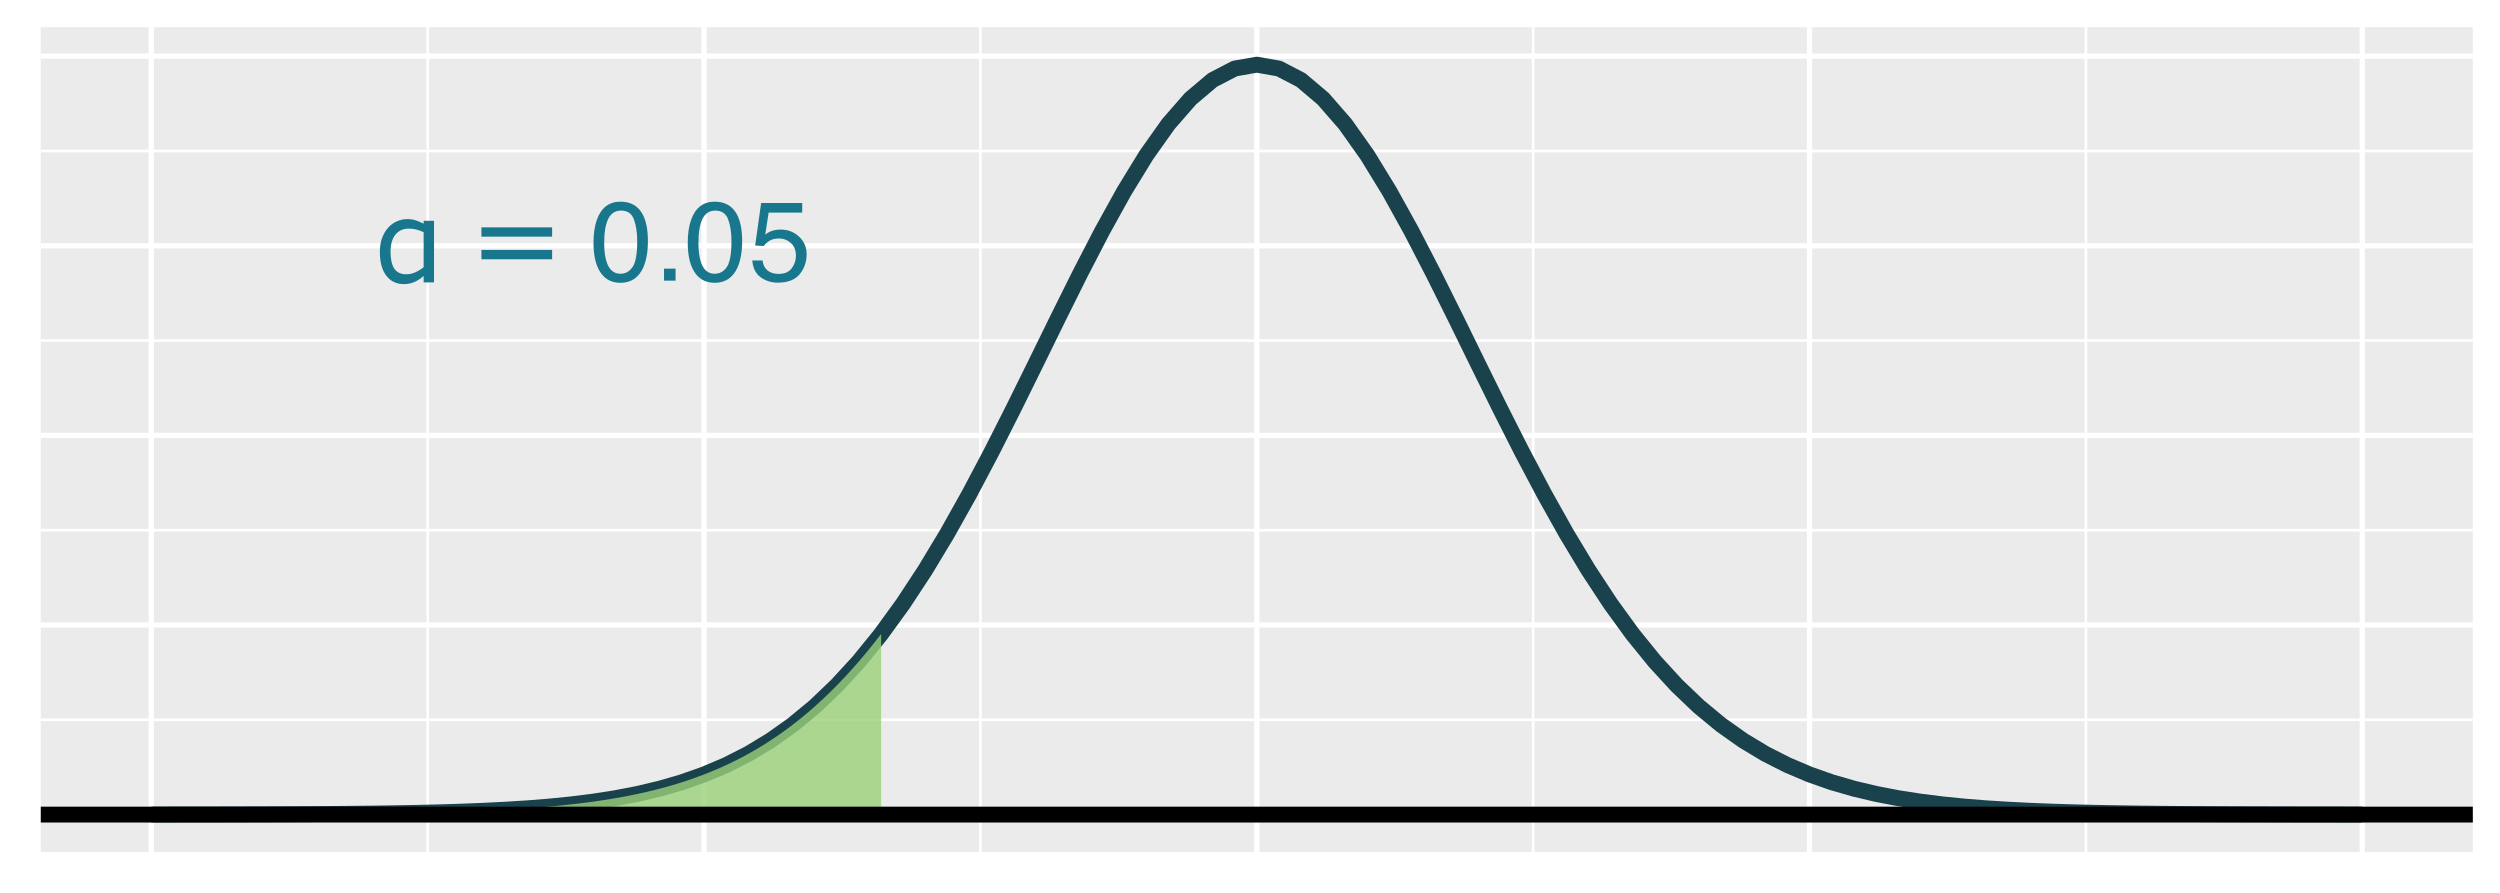
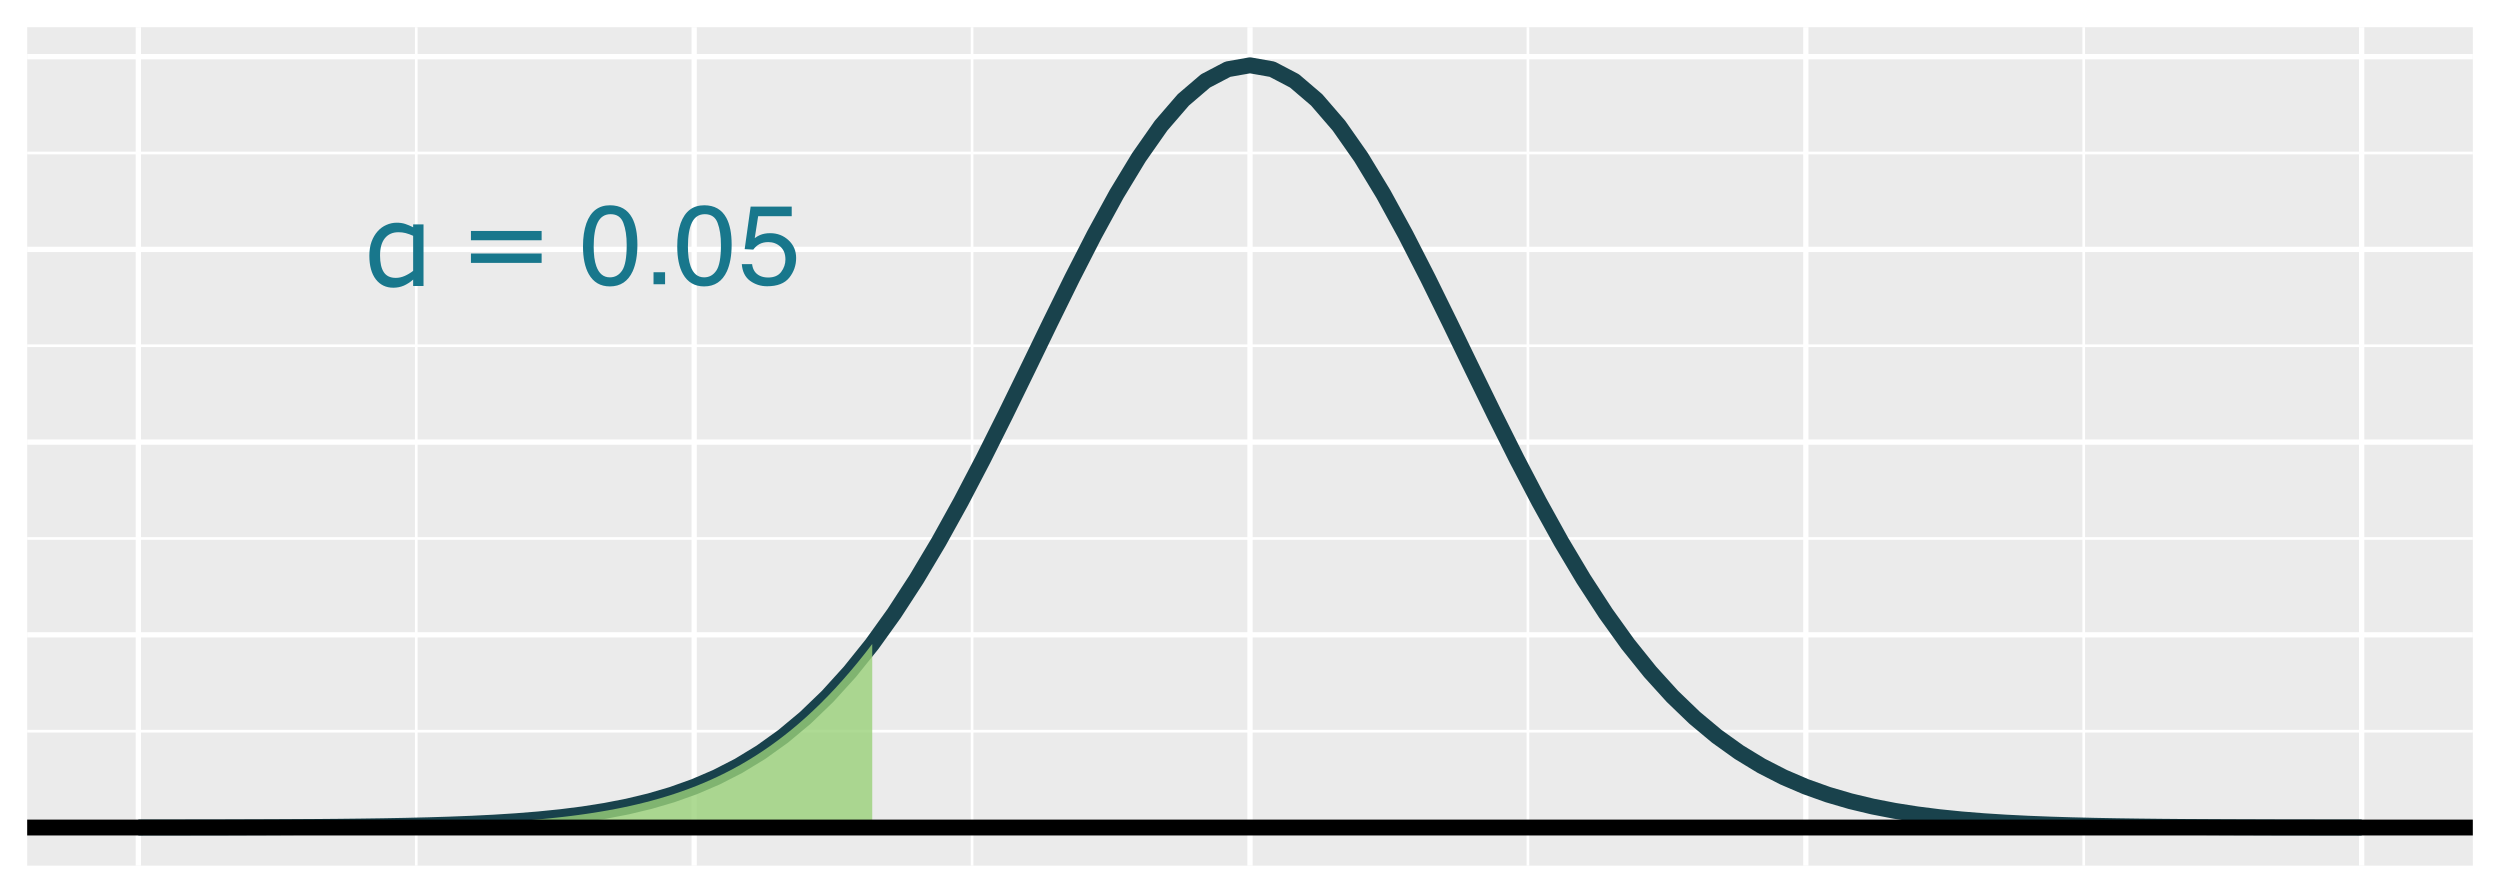
<svg xmlns="http://www.w3.org/2000/svg" xmlns:xlink="http://www.w3.org/1999/xlink" width="504" height="180" viewBox="0 0 504 180">
  <defs>
    <g>
      <g id="glyph-0-0">
        <path d="M 2.844 0 L 2.844 -17.078 L 19.922 -17.078 L 19.922 0 Z M 4.266 -1.422 L 18.5 -1.422 L 18.5 -15.656 L 4.266 -15.656 Z M 4.266 -1.422 " />
      </g>
      <g id="glyph-0-1">
        <path d="M 12.125 0 L 10.031 0 L 10.031 -1.297 C 9.438 -0.773 8.812 -0.367 8.156 -0.078 C 7.508 0.203 6.801 0.344 6.031 0.344 C 4.551 0.344 3.375 -0.223 2.5 -1.359 C 1.633 -2.504 1.203 -4.086 1.203 -6.109 C 1.203 -7.16 1.348 -8.098 1.641 -8.922 C 1.941 -9.742 2.352 -10.445 2.875 -11.031 C 3.375 -11.594 3.957 -12.02 4.625 -12.312 C 5.301 -12.613 6 -12.766 6.719 -12.766 C 7.363 -12.766 7.938 -12.68 8.438 -12.516 C 8.945 -12.348 9.477 -12.125 10.031 -11.844 L 10.031 -12.422 L 12.125 -12.422 Z M 10.031 -3.062 L 10.031 -10.125 C 9.469 -10.375 8.961 -10.555 8.516 -10.672 C 8.078 -10.785 7.594 -10.844 7.062 -10.844 C 5.895 -10.844 4.984 -10.438 4.328 -9.625 C 3.68 -8.812 3.359 -7.656 3.359 -6.156 C 3.359 -4.688 3.609 -3.566 4.109 -2.797 C 4.617 -2.023 5.426 -1.641 6.531 -1.641 C 7.125 -1.641 7.723 -1.77 8.328 -2.031 C 8.941 -2.301 9.508 -2.645 10.031 -3.062 Z M 10.031 -3.062 " />
      </g>
      <g id="glyph-1-0">
        <path d="M 1.141 4.031 L 1.141 -16.047 L 12.516 -16.047 L 12.516 4.031 Z M 2.406 2.75 L 11.25 2.75 L 11.25 -14.766 L 2.406 -14.766 Z M 2.406 2.75 " />
      </g>
      <g id="glyph-1-1">
        <path d="M 2.406 -10.344 L 16.656 -10.344 L 16.656 -8.469 L 2.406 -8.469 Z M 2.406 -5.797 L 16.656 -5.797 L 16.656 -3.906 L 2.406 -3.906 Z M 2.406 -5.797 " />
      </g>
      <g id="glyph-2-0">
        <path d="M 0.734 0 L 0.734 -16.328 L 13.688 -16.328 L 13.688 0 Z M 11.656 -2.047 L 11.656 -14.281 L 2.781 -14.281 L 2.781 -2.047 Z M 11.656 -2.047 " />
      </g>
      <g id="glyph-2-1">
        <path d="M 6.156 -15.922 C 8.219 -15.922 9.707 -15.07 10.625 -13.375 C 11.332 -12.062 11.688 -10.266 11.688 -7.984 C 11.688 -5.816 11.367 -4.023 10.734 -2.609 C 9.797 -0.578 8.266 0.438 6.141 0.438 C 4.234 0.438 2.812 -0.395 1.875 -2.062 C 1.102 -3.445 0.719 -5.305 0.719 -7.641 C 0.719 -9.441 0.945 -10.992 1.406 -12.297 C 2.281 -14.711 3.863 -15.922 6.156 -15.922 Z M 6.141 -1.391 C 7.172 -1.391 7.992 -1.848 8.609 -2.766 C 9.223 -3.68 9.531 -5.395 9.531 -7.906 C 9.531 -9.707 9.305 -11.191 8.859 -12.359 C 8.422 -13.535 7.562 -14.125 6.281 -14.125 C 5.102 -14.125 4.238 -13.566 3.688 -12.453 C 3.145 -11.348 2.875 -9.719 2.875 -7.562 C 2.875 -5.938 3.051 -4.629 3.406 -3.641 C 3.938 -2.141 4.848 -1.391 6.141 -1.391 Z M 6.141 -1.391 " />
      </g>
      <g id="glyph-2-2">
        <path d="M 1.938 -2.422 L 4.266 -2.422 L 4.266 0 L 1.938 0 Z M 1.938 -2.422 " />
      </g>
      <g id="glyph-2-3">
        <path d="M 2.812 -4.062 C 2.945 -2.914 3.477 -2.125 4.406 -1.688 C 4.875 -1.469 5.422 -1.359 6.047 -1.359 C 7.234 -1.359 8.109 -1.734 8.672 -2.484 C 9.242 -3.242 9.531 -4.082 9.531 -5 C 9.531 -6.113 9.191 -6.973 8.516 -7.578 C 7.836 -8.191 7.023 -8.5 6.078 -8.5 C 5.391 -8.5 4.797 -8.363 4.297 -8.094 C 3.805 -7.82 3.391 -7.453 3.047 -6.984 L 1.312 -7.078 L 2.516 -15.656 L 10.797 -15.656 L 10.797 -13.719 L 4.031 -13.719 L 3.344 -9.297 C 3.719 -9.578 4.07 -9.785 4.406 -9.922 C 5 -10.172 5.68 -10.297 6.453 -10.297 C 7.91 -10.297 9.145 -9.82 10.156 -8.875 C 11.176 -7.938 11.688 -6.742 11.688 -5.297 C 11.688 -3.797 11.223 -2.469 10.297 -1.312 C 9.367 -0.164 7.883 0.406 5.844 0.406 C 4.551 0.406 3.406 0.039 2.406 -0.688 C 1.406 -1.426 0.848 -2.551 0.734 -4.062 Z M 2.812 -4.062 " />
      </g>
    </g>
    <clipPath id="clip-0">
-       <path clip-rule="nonzero" d="M 8.219 5.48 L 498.52 5.48 L 498.52 171.781 L 8.219 171.781 Z M 8.219 5.48 " />
+       <path clip-rule="nonzero" d="M 5.48 5.48 L 498.523 5.48 L 498.523 174.523 L 5.48 174.523 Z M 5.48 5.48 " />
    </clipPath>
    <clipPath id="clip-1">
-       <path clip-rule="nonzero" d="M 8.219 144 L 498.52 144 L 498.52 146 L 8.219 146 Z M 8.219 144 " />
+       <path clip-rule="nonzero" d="M 5.48 147 L 498.523 147 L 498.523 148 L 5.48 148 Z M 5.48 147 " />
    </clipPath>
    <clipPath id="clip-2">
-       <path clip-rule="nonzero" d="M 8.219 106 L 498.52 106 L 498.52 108 L 8.219 108 Z M 8.219 106 " />
+       <path clip-rule="nonzero" d="M 5.48 108 L 498.523 108 L 498.523 109 L 5.48 109 Z M 5.48 108 " />
    </clipPath>
    <clipPath id="clip-3">
-       <path clip-rule="nonzero" d="M 8.219 68 L 498.52 68 L 498.52 69 L 8.219 69 Z M 8.219 68 " />
+       <path clip-rule="nonzero" d="M 5.48 69 L 498.523 69 L 498.523 70 L 5.48 70 Z M 5.48 69 " />
    </clipPath>
    <clipPath id="clip-4">
-       <path clip-rule="nonzero" d="M 8.219 30 L 498.52 30 L 498.52 31 L 8.219 31 Z M 8.219 30 " />
+       <path clip-rule="nonzero" d="M 5.48 30 L 498.523 30 L 498.523 32 L 5.48 32 Z M 5.48 30 " />
    </clipPath>
    <clipPath id="clip-5">
-       <path clip-rule="nonzero" d="M 85 5.48 L 87 5.48 L 87 171.781 L 85 171.781 Z M 85 5.48 " />
+       <path clip-rule="nonzero" d="M 83 5.48 L 85 5.48 L 85 174.523 L 83 174.523 Z M 83 5.48 " />
    </clipPath>
    <clipPath id="clip-6">
-       <path clip-rule="nonzero" d="M 197 5.48 L 198 5.48 L 198 171.781 L 197 171.781 Z M 197 5.48 " />
+       <path clip-rule="nonzero" d="M 195 5.48 L 197 5.48 L 197 174.523 L 195 174.523 Z M 195 5.48 " />
    </clipPath>
    <clipPath id="clip-7">
-       <path clip-rule="nonzero" d="M 308 5.48 L 310 5.48 L 310 171.781 L 308 171.781 Z M 308 5.48 " />
+       <path clip-rule="nonzero" d="M 307 5.48 L 309 5.48 L 309 174.523 L 307 174.523 Z M 307 5.48 " />
    </clipPath>
    <clipPath id="clip-8">
-       <path clip-rule="nonzero" d="M 420 5.48 L 421 5.48 L 421 171.781 L 420 171.781 Z M 420 5.48 " />
+       <path clip-rule="nonzero" d="M 419 5.48 L 421 5.48 L 421 174.523 L 419 174.523 Z M 419 5.48 " />
    </clipPath>
    <clipPath id="clip-9">
-       <path clip-rule="nonzero" d="M 8.219 163 L 498.52 163 L 498.52 165 L 8.219 165 Z M 8.219 163 " />
+       <path clip-rule="nonzero" d="M 5.48 166 L 498.523 166 L 498.523 168 L 5.48 168 Z M 5.48 166 " />
    </clipPath>
    <clipPath id="clip-10">
-       <path clip-rule="nonzero" d="M 8.219 125 L 498.52 125 L 498.52 127 L 8.219 127 Z M 8.219 125 " />
+       <path clip-rule="nonzero" d="M 5.48 127 L 498.523 127 L 498.523 129 L 5.48 129 Z M 5.48 127 " />
    </clipPath>
    <clipPath id="clip-11">
-       <path clip-rule="nonzero" d="M 8.219 87 L 498.52 87 L 498.52 89 L 8.219 89 Z M 8.219 87 " />
+       <path clip-rule="nonzero" d="M 5.48 88 L 498.523 88 L 498.523 90 L 5.48 90 Z M 5.48 88 " />
    </clipPath>
    <clipPath id="clip-12">
-       <path clip-rule="nonzero" d="M 8.219 49 L 498.52 49 L 498.52 51 L 8.219 51 Z M 8.219 49 " />
+       <path clip-rule="nonzero" d="M 5.48 49 L 498.523 49 L 498.523 51 L 5.48 51 Z M 5.48 49 " />
    </clipPath>
    <clipPath id="clip-13">
-       <path clip-rule="nonzero" d="M 8.219 10 L 498.52 10 L 498.52 12 L 8.219 12 Z M 8.219 10 " />
+       <path clip-rule="nonzero" d="M 5.48 10 L 498.523 10 L 498.523 12 L 5.48 12 Z M 5.48 10 " />
    </clipPath>
    <clipPath id="clip-14">
-       <path clip-rule="nonzero" d="M 29 5.48 L 32 5.48 L 32 171.781 L 29 171.781 Z M 29 5.48 " />
+       <path clip-rule="nonzero" d="M 27 5.48 L 29 5.48 L 29 174.523 L 27 174.523 Z M 27 5.48 " />
    </clipPath>
    <clipPath id="clip-15">
-       <path clip-rule="nonzero" d="M 141 5.48 L 143 5.48 L 143 171.781 L 141 171.781 Z M 141 5.48 " />
+       <path clip-rule="nonzero" d="M 139 5.48 L 141 5.48 L 141 174.523 L 139 174.523 Z M 139 5.48 " />
    </clipPath>
    <clipPath id="clip-16">
-       <path clip-rule="nonzero" d="M 252 5.48 L 254 5.48 L 254 171.781 L 252 171.781 Z M 252 5.48 " />
+       <path clip-rule="nonzero" d="M 251 5.48 L 253 5.48 L 253 174.523 L 251 174.523 Z M 251 5.48 " />
    </clipPath>
    <clipPath id="clip-17">
-       <path clip-rule="nonzero" d="M 364 5.48 L 366 5.48 L 366 171.781 L 364 171.781 Z M 364 5.48 " />
+       <path clip-rule="nonzero" d="M 363 5.48 L 365 5.48 L 365 174.523 L 363 174.523 Z M 363 5.48 " />
    </clipPath>
    <clipPath id="clip-18">
-       <path clip-rule="nonzero" d="M 475 5.48 L 477 5.48 L 477 171.781 L 475 171.781 Z M 475 5.48 " />
+       <path clip-rule="nonzero" d="M 475 5.48 L 477 5.48 L 477 174.523 L 475 174.523 Z M 475 5.48 " />
    </clipPath>
    <clipPath id="clip-19">
-       <path clip-rule="nonzero" d="M 8.219 162 L 498.52 162 L 498.52 166 L 8.219 166 Z M 8.219 162 " />
+       <path clip-rule="nonzero" d="M 5.48 165 L 498.523 165 L 498.523 169 L 5.48 169 Z M 5.48 165 " />
    </clipPath>
  </defs>
  <rect x="-50.4" y="-18" width="604.8" height="216" fill="rgb(100%, 100%, 100%)" fill-opacity="1" />
  <rect x="-50.4" y="-18" width="604.8" height="216" fill="rgb(100%, 100%, 100%)" fill-opacity="1" />
  <path fill="none" stroke-width="1.067" stroke-linecap="round" stroke-linejoin="round" stroke="rgb(100%, 100%, 100%)" stroke-opacity="1" stroke-miterlimit="10" d="M 0 180 L 504 180 L 504 0 L 0 0 Z M 0 180 " />
  <g clip-path="url(#clip-0)">
-     <path fill-rule="nonzero" fill="rgb(92.157%, 92.157%, 92.157%)" fill-opacity="1" d="M 8.219 171.781 L 498.52 171.781 L 498.52 5.48 L 8.219 5.48 Z M 8.219 171.781 " />
+     <path fill-rule="nonzero" fill="rgb(92.157%, 92.157%, 92.157%)" fill-opacity="1" d="M 5.48 174.52 L 498.523 174.52 L 498.523 5.477 L 5.48 5.477 Z M 5.48 174.52 " />
  </g>
  <g clip-path="url(#clip-1)">
-     <path fill="none" stroke-width="0.533" stroke-linecap="butt" stroke-linejoin="round" stroke="rgb(100%, 100%, 100%)" stroke-opacity="1" stroke-miterlimit="10" d="M 8.219 145.109 L 498.52 145.109 " />
+     <path fill="none" stroke-width="0.533" stroke-linecap="butt" stroke-linejoin="round" stroke="rgb(100%, 100%, 100%)" stroke-opacity="1" stroke-miterlimit="10" d="M 5.48 147.41 L 498.52 147.41 " />
  </g>
  <g clip-path="url(#clip-2)">
-     <path fill="none" stroke-width="0.533" stroke-linecap="butt" stroke-linejoin="round" stroke="rgb(100%, 100%, 100%)" stroke-opacity="1" stroke-miterlimit="10" d="M 8.219 106.887 L 498.52 106.887 " />
+     <path fill="none" stroke-width="0.533" stroke-linecap="butt" stroke-linejoin="round" stroke="rgb(100%, 100%, 100%)" stroke-opacity="1" stroke-miterlimit="10" d="M 5.48 108.555 L 498.52 108.555 " />
  </g>
  <g clip-path="url(#clip-3)">
-     <path fill="none" stroke-width="0.533" stroke-linecap="butt" stroke-linejoin="round" stroke="rgb(100%, 100%, 100%)" stroke-opacity="1" stroke-miterlimit="10" d="M 8.219 68.66 L 498.52 68.66 " />
+     <path fill="none" stroke-width="0.533" stroke-linecap="butt" stroke-linejoin="round" stroke="rgb(100%, 100%, 100%)" stroke-opacity="1" stroke-miterlimit="10" d="M 5.48 69.703 L 498.52 69.703 " />
  </g>
  <g clip-path="url(#clip-4)">
-     <path fill="none" stroke-width="0.533" stroke-linecap="butt" stroke-linejoin="round" stroke="rgb(100%, 100%, 100%)" stroke-opacity="1" stroke-miterlimit="10" d="M 8.219 30.438 L 498.52 30.438 " />
+     <path fill="none" stroke-width="0.533" stroke-linecap="butt" stroke-linejoin="round" stroke="rgb(100%, 100%, 100%)" stroke-opacity="1" stroke-miterlimit="10" d="M 5.48 30.848 L 498.52 30.848 " />
  </g>
  <g clip-path="url(#clip-5)">
-     <path fill="none" stroke-width="0.533" stroke-linecap="butt" stroke-linejoin="round" stroke="rgb(100%, 100%, 100%)" stroke-opacity="1" stroke-miterlimit="10" d="M 86.223 171.781 L 86.223 5.48 " />
+     <path fill="none" stroke-width="0.533" stroke-linecap="butt" stroke-linejoin="round" stroke="rgb(100%, 100%, 100%)" stroke-opacity="1" stroke-miterlimit="10" d="M 83.918 174.52 L 83.918 5.48 " />
  </g>
  <g clip-path="url(#clip-6)">
-     <path fill="none" stroke-width="0.533" stroke-linecap="butt" stroke-linejoin="round" stroke="rgb(100%, 100%, 100%)" stroke-opacity="1" stroke-miterlimit="10" d="M 197.652 171.781 L 197.652 5.48 " />
+     <path fill="none" stroke-width="0.533" stroke-linecap="butt" stroke-linejoin="round" stroke="rgb(100%, 100%, 100%)" stroke-opacity="1" stroke-miterlimit="10" d="M 195.973 174.52 L 195.973 5.48 " />
  </g>
  <g clip-path="url(#clip-7)">
-     <path fill="none" stroke-width="0.533" stroke-linecap="butt" stroke-linejoin="round" stroke="rgb(100%, 100%, 100%)" stroke-opacity="1" stroke-miterlimit="10" d="M 309.086 171.781 L 309.086 5.48 " />
+     <path fill="none" stroke-width="0.533" stroke-linecap="butt" stroke-linejoin="round" stroke="rgb(100%, 100%, 100%)" stroke-opacity="1" stroke-miterlimit="10" d="M 308.027 174.52 L 308.027 5.48 " />
  </g>
  <g clip-path="url(#clip-8)">
-     <path fill="none" stroke-width="0.533" stroke-linecap="butt" stroke-linejoin="round" stroke="rgb(100%, 100%, 100%)" stroke-opacity="1" stroke-miterlimit="10" d="M 420.52 171.781 L 420.52 5.48 " />
+     <path fill="none" stroke-width="0.533" stroke-linecap="butt" stroke-linejoin="round" stroke="rgb(100%, 100%, 100%)" stroke-opacity="1" stroke-miterlimit="10" d="M 420.082 174.52 L 420.082 5.48 " />
  </g>
  <g clip-path="url(#clip-9)">
-     <path fill="none" stroke-width="1.067" stroke-linecap="butt" stroke-linejoin="round" stroke="rgb(100%, 100%, 100%)" stroke-opacity="1" stroke-miterlimit="10" d="M 8.219 164.223 L 498.52 164.223 " />
+     <path fill="none" stroke-width="1.067" stroke-linecap="butt" stroke-linejoin="round" stroke="rgb(100%, 100%, 100%)" stroke-opacity="1" stroke-miterlimit="10" d="M 5.48 166.836 L 498.52 166.836 " />
  </g>
  <g clip-path="url(#clip-10)">
-     <path fill="none" stroke-width="1.067" stroke-linecap="butt" stroke-linejoin="round" stroke="rgb(100%, 100%, 100%)" stroke-opacity="1" stroke-miterlimit="10" d="M 8.219 125.996 L 498.52 125.996 " />
+     <path fill="none" stroke-width="1.067" stroke-linecap="butt" stroke-linejoin="round" stroke="rgb(100%, 100%, 100%)" stroke-opacity="1" stroke-miterlimit="10" d="M 5.48 127.984 L 498.52 127.984 " />
  </g>
  <g clip-path="url(#clip-11)">
-     <path fill="none" stroke-width="1.067" stroke-linecap="butt" stroke-linejoin="round" stroke="rgb(100%, 100%, 100%)" stroke-opacity="1" stroke-miterlimit="10" d="M 8.219 87.773 L 498.52 87.773 " />
+     <path fill="none" stroke-width="1.067" stroke-linecap="butt" stroke-linejoin="round" stroke="rgb(100%, 100%, 100%)" stroke-opacity="1" stroke-miterlimit="10" d="M 5.48 89.129 L 498.52 89.129 " />
  </g>
  <g clip-path="url(#clip-12)">
-     <path fill="none" stroke-width="1.067" stroke-linecap="butt" stroke-linejoin="round" stroke="rgb(100%, 100%, 100%)" stroke-opacity="1" stroke-miterlimit="10" d="M 8.219 49.551 L 498.52 49.551 " />
+     <path fill="none" stroke-width="1.067" stroke-linecap="butt" stroke-linejoin="round" stroke="rgb(100%, 100%, 100%)" stroke-opacity="1" stroke-miterlimit="10" d="M 5.48 50.277 L 498.52 50.277 " />
  </g>
  <g clip-path="url(#clip-13)">
-     <path fill="none" stroke-width="1.067" stroke-linecap="butt" stroke-linejoin="round" stroke="rgb(100%, 100%, 100%)" stroke-opacity="1" stroke-miterlimit="10" d="M 8.219 11.324 L 498.52 11.324 " />
+     <path fill="none" stroke-width="1.067" stroke-linecap="butt" stroke-linejoin="round" stroke="rgb(100%, 100%, 100%)" stroke-opacity="1" stroke-miterlimit="10" d="M 5.48 11.422 L 498.52 11.422 " />
  </g>
  <g clip-path="url(#clip-14)">
-     <path fill="none" stroke-width="1.067" stroke-linecap="butt" stroke-linejoin="round" stroke="rgb(100%, 100%, 100%)" stroke-opacity="1" stroke-miterlimit="10" d="M 30.504 171.781 L 30.504 5.48 " />
+     <path fill="none" stroke-width="1.067" stroke-linecap="butt" stroke-linejoin="round" stroke="rgb(100%, 100%, 100%)" stroke-opacity="1" stroke-miterlimit="10" d="M 27.891 174.52 L 27.891 5.48 " />
  </g>
  <g clip-path="url(#clip-15)">
-     <path fill="none" stroke-width="1.067" stroke-linecap="butt" stroke-linejoin="round" stroke="rgb(100%, 100%, 100%)" stroke-opacity="1" stroke-miterlimit="10" d="M 141.938 171.781 L 141.938 5.48 " />
+     <path fill="none" stroke-width="1.067" stroke-linecap="butt" stroke-linejoin="round" stroke="rgb(100%, 100%, 100%)" stroke-opacity="1" stroke-miterlimit="10" d="M 139.945 174.52 L 139.945 5.48 " />
  </g>
  <g clip-path="url(#clip-16)">
-     <path fill="none" stroke-width="1.067" stroke-linecap="butt" stroke-linejoin="round" stroke="rgb(100%, 100%, 100%)" stroke-opacity="1" stroke-miterlimit="10" d="M 253.371 171.781 L 253.371 5.48 " />
+     <path fill="none" stroke-width="1.067" stroke-linecap="butt" stroke-linejoin="round" stroke="rgb(100%, 100%, 100%)" stroke-opacity="1" stroke-miterlimit="10" d="M 252 174.52 L 252 5.48 " />
  </g>
  <g clip-path="url(#clip-17)">
-     <path fill="none" stroke-width="1.067" stroke-linecap="butt" stroke-linejoin="round" stroke="rgb(100%, 100%, 100%)" stroke-opacity="1" stroke-miterlimit="10" d="M 364.801 171.781 L 364.801 5.48 " />
+     <path fill="none" stroke-width="1.067" stroke-linecap="butt" stroke-linejoin="round" stroke="rgb(100%, 100%, 100%)" stroke-opacity="1" stroke-miterlimit="10" d="M 364.055 174.52 L 364.055 5.48 " />
  </g>
  <g clip-path="url(#clip-18)">
-     <path fill="none" stroke-width="1.067" stroke-linecap="butt" stroke-linejoin="round" stroke="rgb(100%, 100%, 100%)" stroke-opacity="1" stroke-miterlimit="10" d="M 476.234 171.781 L 476.234 5.48 " />
+     <path fill="none" stroke-width="1.067" stroke-linecap="butt" stroke-linejoin="round" stroke="rgb(100%, 100%, 100%)" stroke-opacity="1" stroke-miterlimit="10" d="M 476.109 174.52 L 476.109 5.48 " />
  </g>
-   <path fill="none" stroke-width="3.201" stroke-linecap="butt" stroke-linejoin="round" stroke="rgb(9.804%, 25.882%, 29.804%)" stroke-opacity="1" stroke-miterlimit="10" d="M 30.504 164.207 L 34.961 164.203 L 39.422 164.199 L 43.879 164.191 L 52.793 164.168 L 57.25 164.152 L 61.707 164.129 L 66.164 164.102 L 70.621 164.062 L 75.078 164.016 L 79.535 163.949 L 83.992 163.871 L 88.449 163.766 L 92.906 163.629 L 97.363 163.457 L 101.82 163.234 L 106.281 162.957 L 110.738 162.602 L 115.195 162.156 L 119.652 161.598 L 124.109 160.906 L 128.566 160.047 L 133.023 158.988 L 137.48 157.699 L 141.938 156.129 L 146.395 154.238 L 150.852 151.977 L 155.309 149.293 L 159.766 146.137 L 164.223 142.457 L 168.68 138.207 L 173.141 133.352 L 177.598 127.859 L 182.055 121.719 L 186.512 114.938 L 190.969 107.539 L 195.426 99.578 L 199.883 91.141 L 204.34 82.336 L 208.797 73.305 L 213.254 64.211 L 217.711 55.254 L 222.168 46.637 L 226.625 38.582 L 231.082 31.305 L 235.539 25.016 L 239.996 19.906 L 244.457 16.133 L 248.914 13.82 L 253.371 13.039 L 257.828 13.82 L 262.285 16.133 L 266.742 19.906 L 271.199 25.016 L 275.656 31.305 L 280.113 38.582 L 284.57 46.637 L 289.027 55.254 L 293.484 64.211 L 297.941 73.305 L 302.398 82.336 L 306.855 91.141 L 311.316 99.578 L 315.773 107.539 L 320.23 114.938 L 324.688 121.719 L 329.145 127.859 L 333.602 133.352 L 338.059 138.207 L 342.516 142.457 L 346.973 146.137 L 351.43 149.293 L 355.887 151.977 L 360.344 154.238 L 364.801 156.129 L 369.258 157.699 L 373.715 158.988 L 378.176 160.047 L 382.633 160.906 L 387.09 161.598 L 391.547 162.156 L 396.004 162.602 L 400.461 162.957 L 404.918 163.234 L 409.375 163.457 L 413.832 163.629 L 418.289 163.766 L 422.746 163.871 L 427.203 163.949 L 431.66 164.016 L 436.117 164.062 L 440.574 164.102 L 445.031 164.129 L 449.492 164.152 L 453.949 164.168 L 462.863 164.191 L 467.32 164.199 L 476.234 164.207 " />
-   <path fill-rule="nonzero" fill="rgb(60.392%, 81.569%, 47.451%)" fill-opacity="0.8" d="M 30.504 164.207 L 33.449 164.207 L 34.918 164.203 L 36.391 164.203 L 37.863 164.199 L 39.332 164.199 L 40.805 164.195 L 42.277 164.195 L 43.746 164.191 L 46.691 164.184 L 48.16 164.18 L 51.105 164.172 L 52.574 164.168 L 55.52 164.16 L 56.988 164.152 L 58.461 164.145 L 59.93 164.137 L 62.875 164.121 L 64.344 164.113 L 67.289 164.09 L 68.758 164.078 L 70.23 164.066 L 71.703 164.051 L 73.172 164.035 L 74.645 164.02 L 76.117 164 L 77.586 163.98 L 80.531 163.934 L 82 163.91 L 84.945 163.848 L 86.414 163.816 L 87.887 163.777 L 89.355 163.738 L 90.828 163.695 L 92.301 163.648 L 93.77 163.598 L 95.242 163.543 L 96.715 163.484 L 98.184 163.418 L 99.656 163.348 L 101.129 163.273 L 102.598 163.191 L 104.07 163.102 L 105.543 163.008 L 107.012 162.902 L 108.484 162.789 L 109.957 162.668 L 111.426 162.539 L 112.898 162.398 L 114.371 162.246 L 115.84 162.082 L 117.312 161.906 L 118.781 161.719 L 120.254 161.516 L 121.727 161.293 L 123.195 161.059 L 124.668 160.809 L 126.141 160.535 L 127.609 160.246 L 129.082 159.934 L 130.555 159.602 L 132.023 159.246 L 133.496 158.863 L 134.969 158.457 L 136.438 158.023 L 137.91 157.559 L 139.383 157.066 L 140.852 156.539 L 142.324 155.98 L 143.797 155.383 L 145.266 154.75 L 146.738 154.078 L 148.211 153.367 L 149.68 152.609 L 151.152 151.809 L 152.621 150.965 L 154.094 150.07 L 155.566 149.125 L 157.035 148.129 L 158.508 147.078 L 159.98 145.973 L 161.449 144.809 L 162.922 143.59 L 164.395 142.305 L 165.863 140.961 L 167.336 139.551 L 168.809 138.078 L 170.277 136.539 L 171.75 134.93 L 173.223 133.254 L 174.691 131.512 L 176.164 129.695 L 177.637 127.809 L 177.637 164.223 L 30.504 164.223 Z M 30.504 164.207 " />
+   <path fill="none" stroke-width="3.201" stroke-linecap="butt" stroke-linejoin="round" stroke="rgb(9.804%, 25.882%, 29.804%)" stroke-opacity="1" stroke-miterlimit="10" d="M 27.891 166.824 L 32.371 166.82 L 36.855 166.812 L 41.336 166.805 L 45.82 166.797 L 50.301 166.781 L 54.785 166.766 L 59.266 166.742 L 63.746 166.715 L 68.23 166.676 L 72.711 166.625 L 77.195 166.562 L 81.676 166.48 L 86.16 166.371 L 90.641 166.234 L 95.125 166.059 L 99.605 165.836 L 104.086 165.551 L 108.57 165.191 L 113.051 164.738 L 117.535 164.172 L 122.016 163.465 L 126.5 162.594 L 130.98 161.52 L 135.465 160.207 L 139.945 158.609 L 144.426 156.688 L 148.91 154.391 L 153.391 151.664 L 157.875 148.453 L 162.355 144.715 L 166.84 140.395 L 171.32 135.457 L 175.805 129.875 L 180.285 123.633 L 184.766 116.738 L 189.25 109.219 L 193.73 101.129 L 198.215 92.551 L 202.695 83.602 L 207.18 74.422 L 211.66 65.18 L 216.141 56.074 L 220.625 47.316 L 225.105 39.125 L 229.59 31.73 L 234.07 25.336 L 238.555 20.141 L 243.035 16.309 L 247.52 13.957 L 252 13.164 L 256.48 13.957 L 260.965 16.309 L 265.445 20.141 L 269.93 25.336 L 274.41 31.73 L 278.895 39.125 L 283.375 47.316 L 287.859 56.074 L 292.34 65.18 L 296.82 74.422 L 301.305 83.602 L 305.785 92.551 L 310.27 101.129 L 314.75 109.219 L 319.234 116.738 L 323.715 123.633 L 328.195 129.875 L 332.68 135.457 L 337.16 140.395 L 341.645 144.715 L 346.125 148.453 L 350.609 151.664 L 355.09 154.391 L 359.574 156.688 L 364.055 158.609 L 368.535 160.207 L 373.02 161.52 L 377.5 162.594 L 381.984 163.465 L 386.465 164.172 L 390.949 164.738 L 395.43 165.191 L 399.914 165.551 L 404.395 165.836 L 408.875 166.059 L 413.359 166.234 L 417.84 166.371 L 422.324 166.48 L 426.805 166.562 L 431.289 166.625 L 435.77 166.676 L 440.254 166.715 L 444.734 166.742 L 449.215 166.766 L 453.699 166.781 L 458.18 166.797 L 462.664 166.805 L 467.145 166.812 L 471.629 166.82 L 476.109 166.824 " />
+   <path fill-rule="nonzero" fill="rgb(60.392%, 81.569%, 47.451%)" fill-opacity="0.8" d="M 27.891 166.824 L 29.371 166.82 L 32.328 166.82 L 33.809 166.816 L 35.289 166.816 L 36.766 166.812 L 38.246 166.812 L 42.688 166.801 L 44.164 166.801 L 48.605 166.789 L 50.082 166.781 L 53.043 166.773 L 54.523 166.766 L 56 166.758 L 57.48 166.754 L 58.961 166.746 L 60.441 166.734 L 61.918 166.727 L 66.359 166.691 L 67.836 166.68 L 72.277 166.633 L 73.754 166.613 L 75.234 166.59 L 76.715 166.57 L 78.195 166.543 L 79.672 166.52 L 82.633 166.457 L 84.113 166.422 L 85.59 166.387 L 87.07 166.348 L 90.031 166.254 L 91.508 166.203 L 92.988 166.148 L 94.469 166.086 L 95.949 166.02 L 97.426 165.949 L 98.906 165.871 L 100.387 165.789 L 101.867 165.699 L 103.344 165.602 L 104.824 165.496 L 106.305 165.383 L 107.785 165.258 L 109.266 165.125 L 110.742 164.984 L 112.223 164.828 L 113.703 164.664 L 115.184 164.484 L 116.66 164.293 L 118.141 164.086 L 119.621 163.863 L 121.102 163.621 L 122.578 163.367 L 124.059 163.09 L 125.539 162.797 L 127.02 162.48 L 128.496 162.141 L 129.977 161.777 L 131.457 161.391 L 132.938 160.977 L 134.414 160.535 L 135.895 160.066 L 137.375 159.562 L 138.855 159.027 L 140.332 158.457 L 141.812 157.852 L 143.293 157.211 L 144.773 156.527 L 146.25 155.801 L 147.73 155.035 L 149.211 154.223 L 150.691 153.359 L 152.168 152.453 L 153.648 151.492 L 155.129 150.48 L 156.609 149.41 L 158.086 148.289 L 159.566 147.105 L 161.047 145.863 L 162.527 144.559 L 164.004 143.191 L 165.484 141.762 L 166.965 140.262 L 168.445 138.699 L 169.922 137.062 L 171.402 135.359 L 172.883 133.586 L 174.363 131.742 L 175.844 129.824 L 175.844 166.836 L 27.891 166.836 Z M 27.891 166.824 " />
  <g fill="rgb(9.412%, 46.667%, 54.902%)" fill-opacity="1">
-     <use xlink:href="#glyph-0-1" x="75.375" y="56.935" />
+     <use xlink:href="#glyph-0-1" x="73.258" y="57.661" />
  </g>
  <g fill="rgb(9.412%, 46.667%, 54.902%)" fill-opacity="1">
-     <use xlink:href="#glyph-1-1" x="94.652" y="56.179" />
+     <use xlink:href="#glyph-1-1" x="92.535" y="56.905" />
  </g>
  <g fill="rgb(9.412%, 46.667%, 54.902%)" fill-opacity="1">
-     <use xlink:href="#glyph-2-1" x="118.93" y="56.578" />
-     <use xlink:href="#glyph-2-2" x="131.93" y="56.578" />
-     <use xlink:href="#glyph-2-1" x="137.93" y="56.578" />
-     <use xlink:href="#glyph-2-3" x="150.93" y="56.578" />
+     <use xlink:href="#glyph-2-1" x="116.812" y="57.305" />
+     <use xlink:href="#glyph-2-2" x="129.812" y="57.305" />
+     <use xlink:href="#glyph-2-1" x="135.812" y="57.305" />
+     <use xlink:href="#glyph-2-3" x="148.812" y="57.305" />
  </g>
  <g clip-path="url(#clip-19)">
-     <path fill="none" stroke-width="3.201" stroke-linecap="butt" stroke-linejoin="round" stroke="rgb(0%, 0%, 0%)" stroke-opacity="1" stroke-miterlimit="10" d="M 8.219 164.223 L 498.52 164.223 " />
+     <path fill="none" stroke-width="3.201" stroke-linecap="butt" stroke-linejoin="round" stroke="rgb(0%, 0%, 0%)" stroke-opacity="1" stroke-miterlimit="10" d="M 5.48 166.836 L 498.52 166.836 " />
  </g>
</svg>
